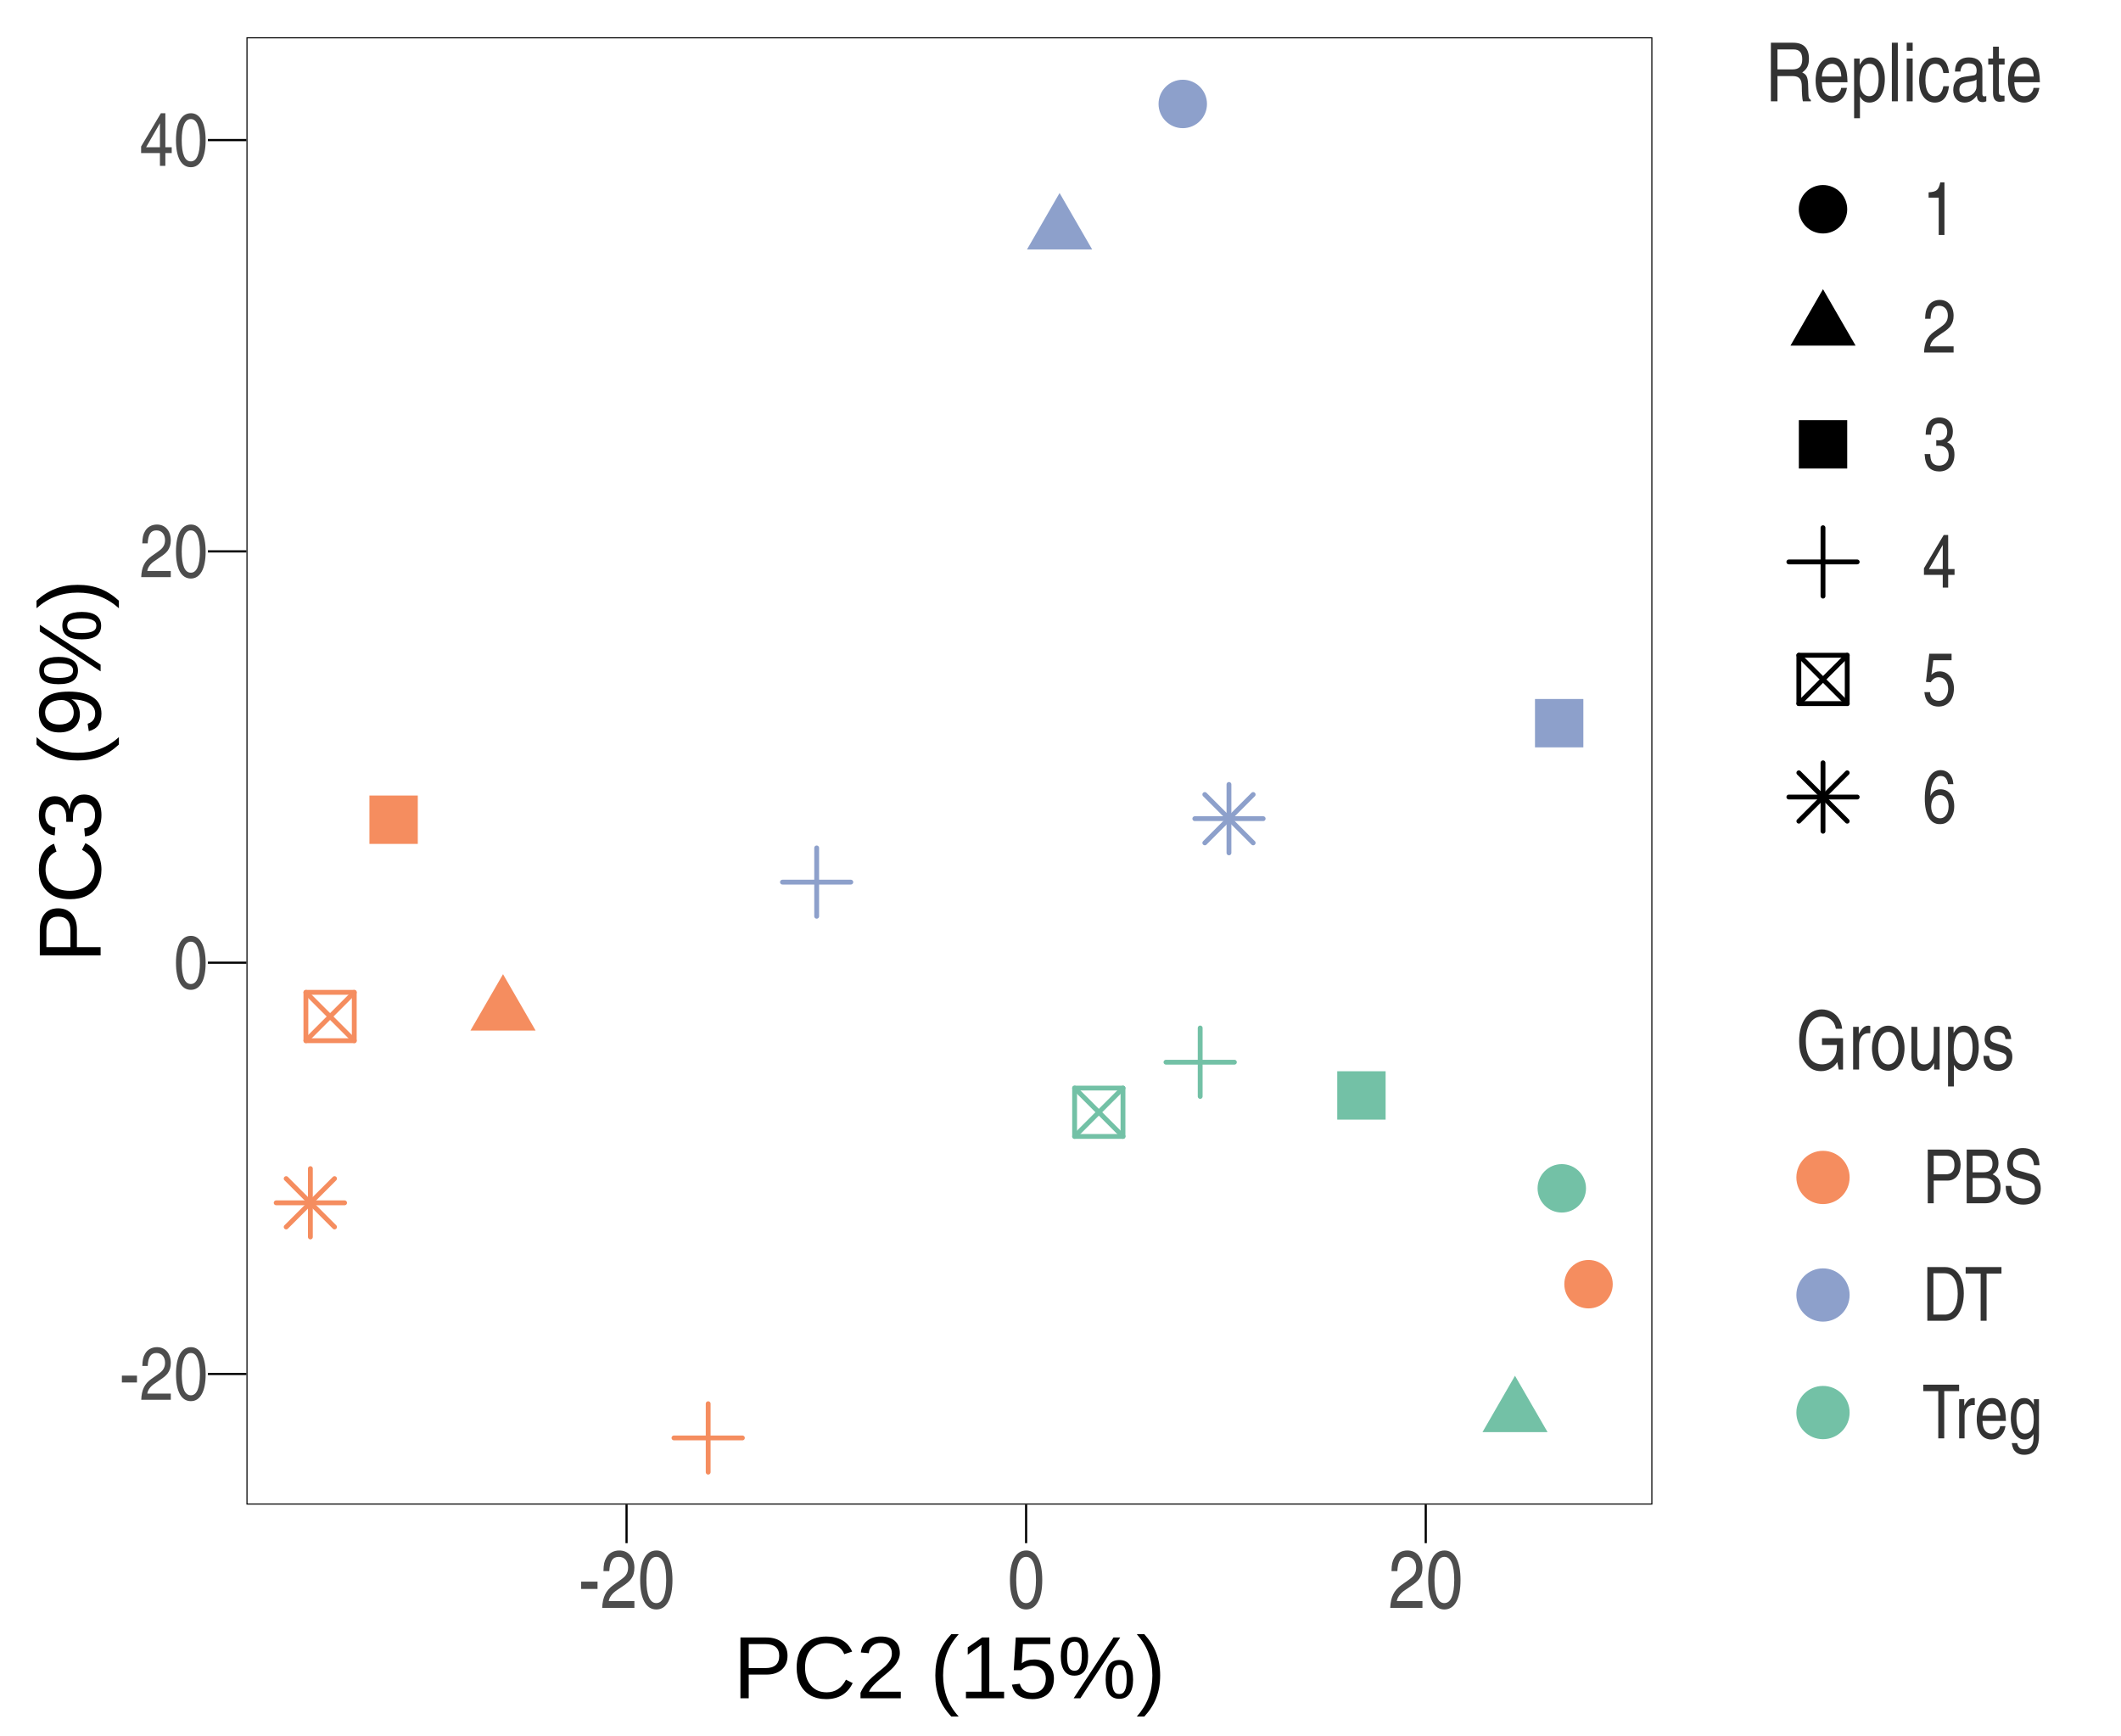
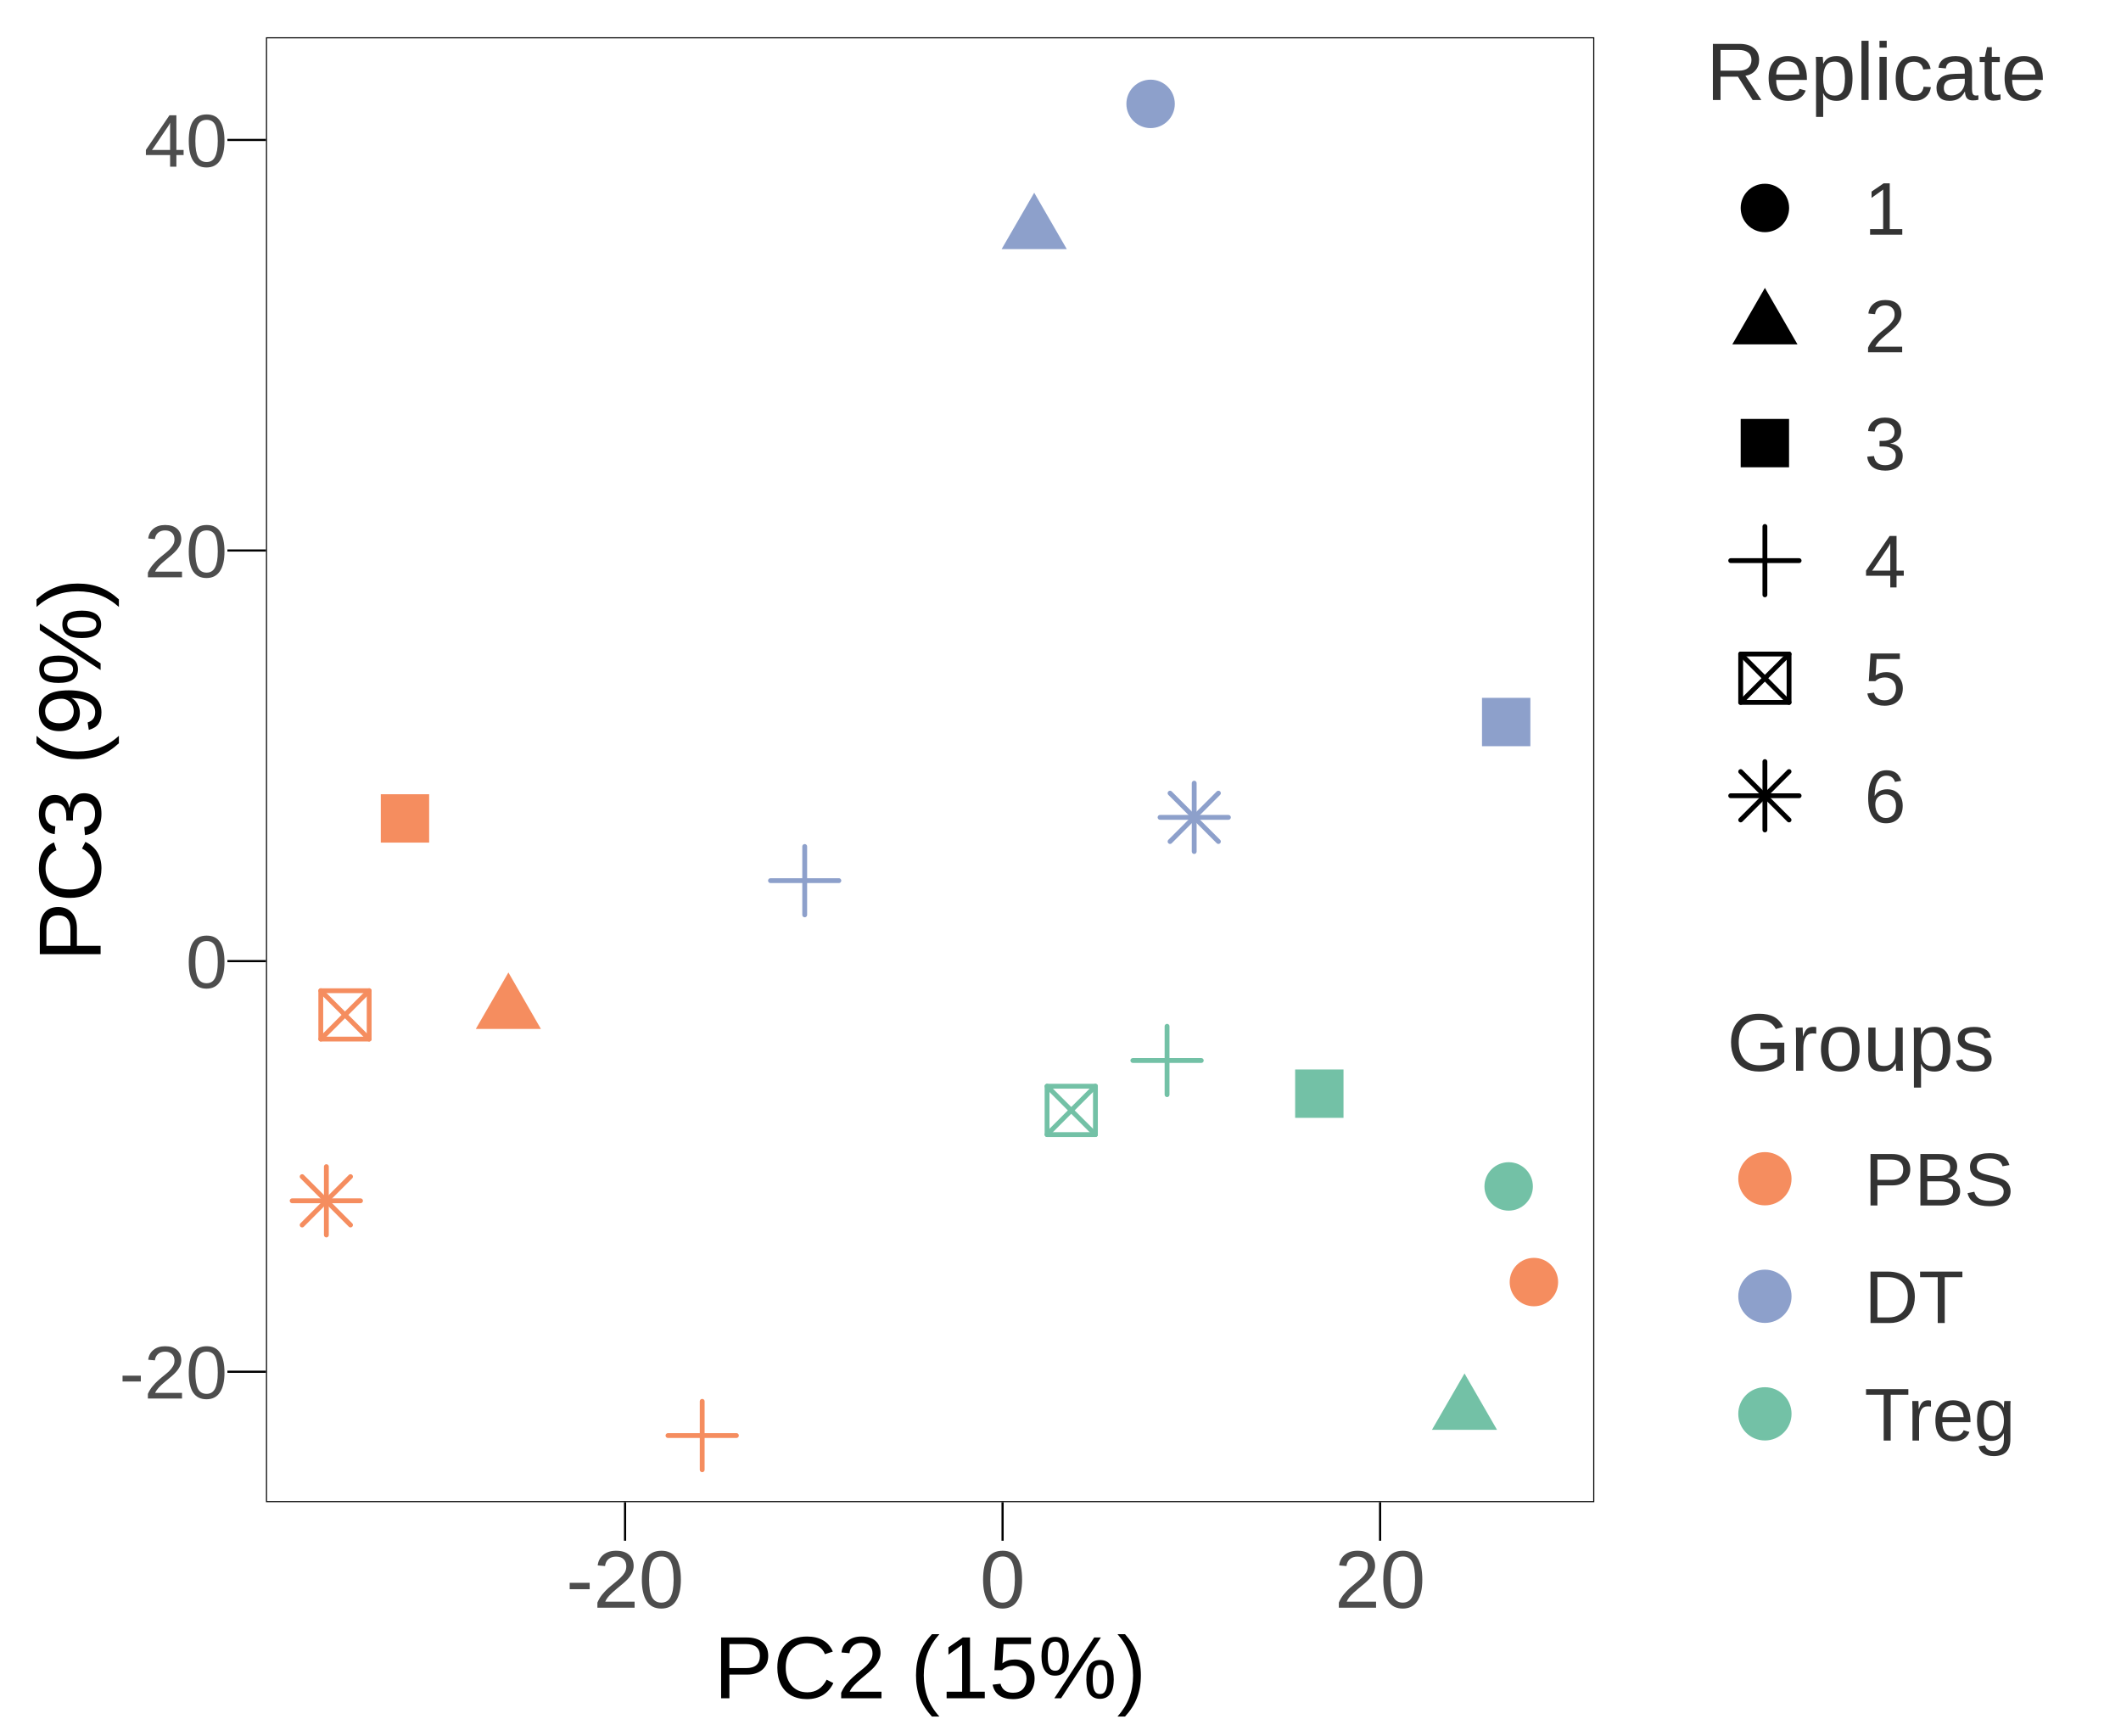
<svg xmlns="http://www.w3.org/2000/svg" class="svglite" width="311.81pt" height="255.12pt" viewBox="0 0 311.81 255.12">
  <defs>
    <style type="text/css">
    .svglite line, .svglite polyline, .svglite polygon, .svglite path, .svglite rect, .svglite circle {
      fill: none;
      stroke: #000000;
      stroke-linecap: round;
      stroke-linejoin: round;
      stroke-miterlimit: 10.00;
    }
    .svglite text {
      white-space: pre;
    }
  </style>
  </defs>
  <rect width="100%" height="100%" style="stroke: none; fill: none;" />
  <defs>
    <clipPath id="cpMC4wMHwzMTEuODF8MC4wMHwyNTUuMTI=">
      <rect x="0.00" y="0.00" width="311.81" height="255.12" />
    </clipPath>
  </defs>
  <g clip-path="url(#cpMC4wMHwzMTEuODF8MC4wMHwyNTUuMTI=)">
</g>
  <defs>
-     <clipPath id="cpMzYuMjN8MjQyLjkzfDUuNDh8MjIxLjE3">
-       <rect x="36.23" y="5.48" width="206.69" height="215.69" />
+     <clipPath id="cpMzkuMTB8MjM0LjM4fDUuNDh8MjIwLjgx">
+       <rect x="39.10" y="5.48" width="195.28" height="215.33" />
    </clipPath>
  </defs>
-   <g clip-path="url(#cpMzYuMjN8MjQyLjkzfDUuNDh8MjIxLjE3)">
-     <circle cx="173.88" cy="15.28" r="3.56" style="stroke-width: 0.71; stroke: none; fill: #8DA0CB;" />
-     <polygon points="155.77,28.37 160.56,36.67 150.98,36.67 " style="stroke-width: 0.71; stroke: none; fill: #8DA0CB;" />
-     <polygon points="225.66,109.86 232.77,109.86 232.77,102.75 225.66,102.75 " style="stroke-width: 0.71; stroke: none; fill: #8DA0CB;" />
-     <line x1="115.03" y1="129.67" x2="125.08" y2="129.67" style="stroke-width: 0.71; stroke: #8DA0CB;" />
-     <line x1="120.06" y1="134.69" x2="120.06" y2="124.64" style="stroke-width: 0.71; stroke: #8DA0CB;" />
-     <line x1="177.12" y1="123.90" x2="184.23" y2="116.79" style="stroke-width: 0.71; stroke: #8DA0CB;" />
-     <line x1="177.12" y1="116.79" x2="184.23" y2="123.90" style="stroke-width: 0.71; stroke: #8DA0CB;" />
-     <line x1="175.65" y1="120.34" x2="185.70" y2="120.34" style="stroke-width: 0.71; stroke: #8DA0CB;" />
-     <line x1="180.67" y1="125.37" x2="180.67" y2="115.31" style="stroke-width: 0.71; stroke: #8DA0CB;" />
-     <circle cx="233.53" cy="188.77" r="3.56" style="stroke-width: 0.71; stroke: none; fill: #F58D5F;" />
-     <polygon points="73.95,143.20 78.74,151.49 69.16,151.49 " style="stroke-width: 0.71; stroke: none; fill: #F58D5F;" />
-     <polygon points="54.31,124.05 61.42,124.05 61.42,116.94 54.31,116.94 " style="stroke-width: 0.71; stroke: none; fill: #F58D5F;" />
-     <line x1="99.08" y1="211.37" x2="109.14" y2="211.37" style="stroke-width: 0.71; stroke: #F58D5F;" />
-     <line x1="104.11" y1="216.40" x2="104.11" y2="206.34" style="stroke-width: 0.71; stroke: #F58D5F;" />
-     <rect x="44.97" y="145.87" width="7.11" height="7.11" style="stroke-width: 0.71; stroke: #F58D5F;" />
-     <line x1="44.97" y1="152.98" x2="52.08" y2="145.87" style="stroke-width: 0.71; stroke: #F58D5F;" />
-     <line x1="44.97" y1="145.87" x2="52.08" y2="152.98" style="stroke-width: 0.71; stroke: #F58D5F;" />
-     <line x1="42.07" y1="180.36" x2="49.18" y2="173.25" style="stroke-width: 0.71; stroke: #F58D5F;" />
-     <line x1="42.07" y1="173.25" x2="49.18" y2="180.36" style="stroke-width: 0.71; stroke: #F58D5F;" />
-     <line x1="40.60" y1="176.81" x2="50.66" y2="176.81" style="stroke-width: 0.71; stroke: #F58D5F;" />
-     <line x1="45.63" y1="181.83" x2="45.63" y2="171.78" style="stroke-width: 0.71; stroke: #F58D5F;" />
-     <circle cx="229.60" cy="174.68" r="3.56" style="stroke-width: 0.71; stroke: none; fill: #73C1A6;" />
-     <polygon points="222.72,202.23 227.51,210.52 217.94,210.52 " style="stroke-width: 0.71; stroke: none; fill: #73C1A6;" />
-     <polygon points="196.59,164.58 203.70,164.58 203.70,157.47 196.59,157.47 " style="stroke-width: 0.71; stroke: none; fill: #73C1A6;" />
-     <line x1="171.41" y1="156.14" x2="181.47" y2="156.14" style="stroke-width: 0.71; stroke: #73C1A6;" />
-     <line x1="176.44" y1="161.17" x2="176.44" y2="151.11" style="stroke-width: 0.71; stroke: #73C1A6;" />
-     <rect x="157.98" y="159.94" width="7.11" height="7.11" style="stroke-width: 0.71; stroke: #73C1A6;" />
-     <line x1="157.98" y1="167.05" x2="165.10" y2="159.94" style="stroke-width: 0.71; stroke: #73C1A6;" />
-     <line x1="157.98" y1="159.94" x2="165.10" y2="167.05" style="stroke-width: 0.71; stroke: #73C1A6;" />
-     <rect x="36.23" y="5.48" width="206.69" height="215.69" style="stroke-width: 0.32;" />
+   <g clip-path="url(#cpMzkuMTB8MjM0LjM4fDUuNDh8MjIwLjgx)">
+     <circle cx="169.15" cy="15.27" r="3.56" style="stroke-width: 0.71; stroke: none; fill: #8DA0CB;" />
+     <polygon points="152.04,28.33 156.83,36.62 147.25,36.62 " style="stroke-width: 0.71; stroke: none; fill: #8DA0CB;" />
+     <polygon points="217.87,109.69 224.98,109.69 224.98,102.58 217.87,102.58 " style="stroke-width: 0.71; stroke: none; fill: #8DA0CB;" />
+     <line x1="113.27" y1="129.45" x2="123.32" y2="129.45" style="stroke-width: 0.71; stroke: #8DA0CB;" />
+     <line x1="118.30" y1="134.48" x2="118.30" y2="124.43" style="stroke-width: 0.71; stroke: #8DA0CB;" />
+     <line x1="172.01" y1="123.70" x2="179.12" y2="116.59" style="stroke-width: 0.71; stroke: #8DA0CB;" />
+     <line x1="172.01" y1="116.59" x2="179.12" y2="123.70" style="stroke-width: 0.71; stroke: #8DA0CB;" />
+     <line x1="170.54" y1="120.15" x2="180.59" y2="120.15" style="stroke-width: 0.71; stroke: #8DA0CB;" />
+     <line x1="175.56" y1="125.17" x2="175.56" y2="115.12" style="stroke-width: 0.71; stroke: #8DA0CB;" />
+     <circle cx="225.50" cy="188.46" r="3.56" style="stroke-width: 0.71; stroke: none; fill: #F58D5F;" />
+     <polygon points="74.74,142.95 79.52,151.25 69.95,151.25 " style="stroke-width: 0.71; stroke: none; fill: #F58D5F;" />
+     <polygon points="55.98,123.86 63.09,123.86 63.09,116.75 55.98,116.75 " style="stroke-width: 0.71; stroke: none; fill: #F58D5F;" />
+     <line x1="98.20" y1="211.02" x2="108.26" y2="211.02" style="stroke-width: 0.71; stroke: #F58D5F;" />
+     <line x1="103.23" y1="216.05" x2="103.23" y2="205.99" style="stroke-width: 0.71; stroke: #F58D5F;" />
+     <rect x="47.16" y="145.63" width="7.11" height="7.11" style="stroke-width: 0.71; stroke: #F58D5F;" />
+     <line x1="47.16" y1="152.74" x2="54.27" y2="145.63" style="stroke-width: 0.71; stroke: #F58D5F;" />
+     <line x1="47.16" y1="145.63" x2="54.27" y2="152.74" style="stroke-width: 0.71; stroke: #F58D5F;" />
+     <line x1="44.42" y1="180.07" x2="51.53" y2="172.96" style="stroke-width: 0.71; stroke: #F58D5F;" />
+     <line x1="44.42" y1="172.96" x2="51.53" y2="180.07" style="stroke-width: 0.71; stroke: #F58D5F;" />
+     <line x1="42.95" y1="176.51" x2="53.00" y2="176.51" style="stroke-width: 0.71; stroke: #F58D5F;" />
+     <line x1="47.98" y1="181.54" x2="47.98" y2="171.49" style="stroke-width: 0.71; stroke: #F58D5F;" />
+     <circle cx="221.79" cy="174.40" r="3.56" style="stroke-width: 0.71; stroke: none; fill: #73C1A6;" />
+     <polygon points="215.30,201.89 220.08,210.18 210.51,210.18 " style="stroke-width: 0.71; stroke: none; fill: #73C1A6;" />
+     <polygon points="190.40,164.32 197.51,164.32 197.51,157.21 190.40,157.21 " style="stroke-width: 0.71; stroke: none; fill: #73C1A6;" />
+     <line x1="166.54" y1="155.89" x2="176.60" y2="155.89" style="stroke-width: 0.71; stroke: #73C1A6;" />
+     <line x1="171.57" y1="160.91" x2="171.57" y2="150.86" style="stroke-width: 0.71; stroke: #73C1A6;" />
+     <rect x="153.93" y="159.67" width="7.11" height="7.11" style="stroke-width: 0.71; stroke: #73C1A6;" />
+     <line x1="153.93" y1="166.78" x2="161.04" y2="159.67" style="stroke-width: 0.71; stroke: #73C1A6;" />
+     <line x1="153.93" y1="159.67" x2="161.04" y2="166.78" style="stroke-width: 0.71; stroke: #73C1A6;" />
+     <rect x="39.10" y="5.48" width="195.28" height="215.33" style="stroke-width: 0.32;" />
  </g>
  <g clip-path="url(#cpMC4wMHwzMTEuODF8MC4wMHwyNTUuMTI=)">
-     <text x="30.56" y="205.76" text-anchor="end" style="font-size: 11.00px;fill: #4D4D4D; font-family: &quot;Liberation Sans Narrow&quot;;" textLength="13.04px" lengthAdjust="spacingAndGlyphs">-20</text>
-     <text x="30.56" y="145.30" text-anchor="end" style="font-size: 11.00px;fill: #4D4D4D; font-family: &quot;Liberation Sans Narrow&quot;;" textLength="5.02px" lengthAdjust="spacingAndGlyphs">0</text>
-     <text x="30.56" y="84.84" text-anchor="end" style="font-size: 11.00px;fill: #4D4D4D; font-family: &quot;Liberation Sans Narrow&quot;;" textLength="10.04px" lengthAdjust="spacingAndGlyphs">20</text>
-     <text x="30.56" y="24.38" text-anchor="end" style="font-size: 11.00px;fill: #4D4D4D; font-family: &quot;Liberation Sans Narrow&quot;;" textLength="10.04px" lengthAdjust="spacingAndGlyphs">40</text>
-     <polyline points="30.56,201.97 36.23,201.97 " style="stroke-width: 0.32; stroke-linecap: butt;" />
-     <polyline points="30.56,141.51 36.23,141.51 " style="stroke-width: 0.32; stroke-linecap: butt;" />
-     <polyline points="30.56,81.05 36.23,81.05 " style="stroke-width: 0.32; stroke-linecap: butt;" />
-     <polyline points="30.56,20.59 36.23,20.59 " style="stroke-width: 0.32; stroke-linecap: butt;" />
-     <polyline points="92.11,226.84 92.11,221.17 " style="stroke-width: 0.32; stroke-linecap: butt;" />
-     <polyline points="150.85,226.84 150.85,221.17 " style="stroke-width: 0.32; stroke-linecap: butt;" />
-     <polyline points="209.60,226.84 209.60,221.17 " style="stroke-width: 0.32; stroke-linecap: butt;" />
-     <text x="92.11" y="236.35" text-anchor="middle" style="font-size: 12.00px;fill: #4D4D4D; font-family: &quot;Liberation Sans Narrow&quot;;" textLength="14.22px" lengthAdjust="spacingAndGlyphs">-20</text>
-     <text x="150.85" y="236.35" text-anchor="middle" style="font-size: 12.00px;fill: #4D4D4D; font-family: &quot;Liberation Sans Narrow&quot;;" textLength="5.47px" lengthAdjust="spacingAndGlyphs">0</text>
-     <text x="209.60" y="236.35" text-anchor="middle" style="font-size: 12.00px;fill: #4D4D4D; font-family: &quot;Liberation Sans Narrow&quot;;" textLength="10.94px" lengthAdjust="spacingAndGlyphs">20</text>
-     <text x="139.58" y="249.64" text-anchor="middle" style="font-size: 13.00px; font-family: &quot;Arial&quot;;" textLength="63.58px" lengthAdjust="spacingAndGlyphs">PC2 (15%)</text>
-     <text transform="translate(14.79,113.33) rotate(-90)" text-anchor="middle" style="font-size: 13.00px; font-family: &quot;Arial&quot;;" textLength="56.35px" lengthAdjust="spacingAndGlyphs">PC3 (9%)</text>
-     <text x="279.88" y="14.89" text-anchor="middle" style="font-size: 12.00px;fill: #333333; font-family: &quot;Liberation Sans Narrow&quot;;" textLength="41.03px" lengthAdjust="spacingAndGlyphs">Replicate</text>
-     <circle cx="268.00" cy="30.76" r="3.56" style="stroke-width: 0.71; stroke: none; fill: #000000;" />
-     <polygon points="268.00,42.51 272.79,50.80 263.22,50.80 " style="stroke-width: 0.71; stroke: none; fill: #000000;" />
-     <polygon points="264.45,68.87 271.56,68.87 271.56,61.76 264.45,61.76 " style="stroke-width: 0.71; stroke: none; fill: #000000;" />
-     <line x1="262.98" y1="82.60" x2="273.03" y2="82.60" style="stroke-width: 0.71;" />
-     <line x1="268.00" y1="87.63" x2="268.00" y2="77.57" style="stroke-width: 0.71;" />
-     <rect x="264.45" y="96.32" width="7.11" height="7.11" style="stroke-width: 0.71;" />
-     <line x1="264.45" y1="103.43" x2="271.56" y2="96.32" style="stroke-width: 0.71;" />
-     <line x1="264.45" y1="96.32" x2="271.56" y2="103.43" style="stroke-width: 0.71;" />
-     <line x1="264.45" y1="120.71" x2="271.56" y2="113.60" style="stroke-width: 0.71;" />
-     <line x1="264.45" y1="113.60" x2="271.56" y2="120.71" style="stroke-width: 0.71;" />
-     <line x1="262.98" y1="117.16" x2="273.03" y2="117.16" style="stroke-width: 0.71;" />
-     <line x1="268.00" y1="122.19" x2="268.00" y2="112.13" style="stroke-width: 0.71;" />
-     <text x="282.62" y="34.54" style="font-size: 11.00px;fill: #333333; font-family: &quot;Liberation Sans Narrow&quot;;" textLength="5.02px" lengthAdjust="spacingAndGlyphs">1</text>
-     <text x="282.62" y="51.82" style="font-size: 11.00px;fill: #333333; font-family: &quot;Liberation Sans Narrow&quot;;" textLength="5.02px" lengthAdjust="spacingAndGlyphs">2</text>
-     <text x="282.62" y="69.10" style="font-size: 11.00px;fill: #333333; font-family: &quot;Liberation Sans Narrow&quot;;" textLength="5.02px" lengthAdjust="spacingAndGlyphs">3</text>
-     <text x="282.62" y="86.38" style="font-size: 11.00px;fill: #333333; font-family: &quot;Liberation Sans Narrow&quot;;" textLength="5.02px" lengthAdjust="spacingAndGlyphs">4</text>
-     <text x="282.62" y="103.66" style="font-size: 11.00px;fill: #333333; font-family: &quot;Liberation Sans Narrow&quot;;" textLength="5.02px" lengthAdjust="spacingAndGlyphs">5</text>
-     <text x="282.62" y="120.94" style="font-size: 11.00px;fill: #333333; font-family: &quot;Liberation Sans Narrow&quot;;" textLength="5.02px" lengthAdjust="spacingAndGlyphs">6</text>
-     <text x="280.11" y="157.22" text-anchor="middle" style="font-size: 12.00px;fill: #333333; font-family: &quot;Liberation Sans Narrow&quot;;" textLength="32.28px" lengthAdjust="spacingAndGlyphs">Groups</text>
-     <circle cx="268.00" cy="173.08" r="3.56" style="stroke-width: 0.71; stroke: #F58D5F; fill: #F58D5F;" />
-     <circle cx="268.00" cy="190.36" r="3.56" style="stroke-width: 0.71; stroke: #8DA0CB; fill: #8DA0CB;" />
-     <circle cx="268.00" cy="207.64" r="3.56" style="stroke-width: 0.71; stroke: #73C1A6; fill: #73C1A6;" />
-     <text x="282.62" y="176.87" style="font-size: 11.00px;fill: #333333; font-family: &quot;Liberation Sans Narrow&quot;;" textLength="18.06px" lengthAdjust="spacingAndGlyphs">PBS</text>
-     <text x="282.62" y="194.15" style="font-size: 11.00px;fill: #333333; font-family: &quot;Liberation Sans Narrow&quot;;" textLength="12.02px" lengthAdjust="spacingAndGlyphs">DT</text>
-     <text x="282.62" y="211.43" style="font-size: 11.00px;fill: #333333; font-family: &quot;Liberation Sans Narrow&quot;;" textLength="18.23px" lengthAdjust="spacingAndGlyphs">Treg</text>
+     <text x="33.43" y="205.58" text-anchor="end" style="font-size: 11.00px;fill: #4D4D4D; font-family: &quot;Arial&quot;;" textLength="15.90px" lengthAdjust="spacingAndGlyphs">-20</text>
+     <text x="33.43" y="145.22" text-anchor="end" style="font-size: 11.00px;fill: #4D4D4D; font-family: &quot;Arial&quot;;" textLength="6.12px" lengthAdjust="spacingAndGlyphs">0</text>
+     <text x="33.43" y="84.86" text-anchor="end" style="font-size: 11.00px;fill: #4D4D4D; font-family: &quot;Arial&quot;;" textLength="12.24px" lengthAdjust="spacingAndGlyphs">20</text>
+     <text x="33.43" y="24.51" text-anchor="end" style="font-size: 11.00px;fill: #4D4D4D; font-family: &quot;Arial&quot;;" textLength="12.24px" lengthAdjust="spacingAndGlyphs">40</text>
+     <polyline points="33.43,201.64 39.10,201.64 " style="stroke-width: 0.32; stroke-linecap: butt;" />
+     <polyline points="33.43,141.28 39.10,141.28 " style="stroke-width: 0.32; stroke-linecap: butt;" />
+     <polyline points="33.43,80.92 39.10,80.92 " style="stroke-width: 0.32; stroke-linecap: butt;" />
+     <polyline points="33.43,20.57 39.10,20.57 " style="stroke-width: 0.32; stroke-linecap: butt;" />
+     <polyline points="91.89,226.48 91.89,220.81 " style="stroke-width: 0.32; stroke-linecap: butt;" />
+     <polyline points="147.39,226.48 147.39,220.81 " style="stroke-width: 0.32; stroke-linecap: butt;" />
+     <polyline points="202.89,226.48 202.89,220.81 " style="stroke-width: 0.32; stroke-linecap: butt;" />
+     <text x="91.89" y="236.33" text-anchor="middle" style="font-size: 12.00px;fill: #4D4D4D; font-family: &quot;Arial&quot;;" textLength="17.34px" lengthAdjust="spacingAndGlyphs">-20</text>
+     <text x="147.39" y="236.33" text-anchor="middle" style="font-size: 12.00px;fill: #4D4D4D; font-family: &quot;Arial&quot;;" textLength="6.67px" lengthAdjust="spacingAndGlyphs">0</text>
+     <text x="202.89" y="236.33" text-anchor="middle" style="font-size: 12.00px;fill: #4D4D4D; font-family: &quot;Arial&quot;;" textLength="13.35px" lengthAdjust="spacingAndGlyphs">20</text>
+     <text x="136.74" y="249.64" text-anchor="middle" style="font-size: 13.00px; font-family: &quot;Arial&quot;;" textLength="63.58px" lengthAdjust="spacingAndGlyphs">PC2 (15%)</text>
+     <text transform="translate(14.79,113.14) rotate(-90)" text-anchor="middle" style="font-size: 13.00px; font-family: &quot;Arial&quot;;" textLength="56.35px" lengthAdjust="spacingAndGlyphs">PC3 (9%)</text>
+     <text x="275.84" y="14.70" text-anchor="middle" style="font-size: 12.00px;fill: #333333; font-family: &quot;Arial&quot;;" textLength="50.03px" lengthAdjust="spacingAndGlyphs">Replicate</text>
+     <circle cx="259.46" cy="30.57" r="3.56" style="stroke-width: 0.71; stroke: none; fill: #000000;" />
+     <polygon points="259.46,42.32 264.25,50.62 254.67,50.62 " style="stroke-width: 0.71; stroke: none; fill: #000000;" />
+     <polygon points="255.90,68.69 263.01,68.69 263.01,61.58 255.90,61.58 " style="stroke-width: 0.71; stroke: none; fill: #000000;" />
+     <line x1="254.43" y1="82.41" x2="264.49" y2="82.41" style="stroke-width: 0.71;" />
+     <line x1="259.46" y1="87.44" x2="259.46" y2="77.39" style="stroke-width: 0.71;" />
+     <rect x="255.90" y="96.14" width="7.11" height="7.11" style="stroke-width: 0.71;" />
+     <line x1="255.90" y1="103.25" x2="263.01" y2="96.14" style="stroke-width: 0.71;" />
+     <line x1="255.90" y1="96.14" x2="263.01" y2="103.25" style="stroke-width: 0.71;" />
+     <line x1="255.90" y1="120.53" x2="263.01" y2="113.42" style="stroke-width: 0.71;" />
+     <line x1="255.90" y1="113.42" x2="263.01" y2="120.53" style="stroke-width: 0.71;" />
+     <line x1="254.43" y1="116.97" x2="264.49" y2="116.97" style="stroke-width: 0.71;" />
+     <line x1="259.46" y1="122.00" x2="259.46" y2="111.95" style="stroke-width: 0.71;" />
+     <text x="274.08" y="34.51" style="font-size: 11.00px;fill: #333333; font-family: &quot;Arial&quot;;" textLength="6.12px" lengthAdjust="spacingAndGlyphs">1</text>
+     <text x="274.08" y="51.79" style="font-size: 11.00px;fill: #333333; font-family: &quot;Arial&quot;;" textLength="6.12px" lengthAdjust="spacingAndGlyphs">2</text>
+     <text x="274.08" y="69.07" style="font-size: 11.00px;fill: #333333; font-family: &quot;Arial&quot;;" textLength="6.12px" lengthAdjust="spacingAndGlyphs">3</text>
+     <text x="274.08" y="86.35" style="font-size: 11.00px;fill: #333333; font-family: &quot;Arial&quot;;" textLength="6.12px" lengthAdjust="spacingAndGlyphs">4</text>
+     <text x="274.08" y="103.63" style="font-size: 11.00px;fill: #333333; font-family: &quot;Arial&quot;;" textLength="6.12px" lengthAdjust="spacingAndGlyphs">5</text>
+     <text x="274.08" y="120.91" style="font-size: 11.00px;fill: #333333; font-family: &quot;Arial&quot;;" textLength="6.12px" lengthAdjust="spacingAndGlyphs">6</text>
+     <text x="273.55" y="157.39" text-anchor="middle" style="font-size: 12.00px;fill: #333333; font-family: &quot;Arial&quot;;" textLength="39.36px" lengthAdjust="spacingAndGlyphs">Groups</text>
+     <circle cx="259.46" cy="173.27" r="3.56" style="stroke-width: 0.71; stroke: #F58D5F; fill: #F58D5F;" />
+     <circle cx="259.46" cy="190.55" r="3.56" style="stroke-width: 0.71; stroke: #8DA0CB; fill: #8DA0CB;" />
+     <circle cx="259.46" cy="207.83" r="3.56" style="stroke-width: 0.71; stroke: #73C1A6; fill: #73C1A6;" />
+     <text x="274.08" y="177.20" style="font-size: 11.00px;fill: #333333; font-family: &quot;Arial&quot;;" textLength="22.01px" lengthAdjust="spacingAndGlyphs">PBS</text>
+     <text x="274.08" y="194.48" style="font-size: 11.00px;fill: #333333; font-family: &quot;Arial&quot;;" textLength="14.66px" lengthAdjust="spacingAndGlyphs">DT</text>
+     <text x="274.08" y="211.76" style="font-size: 11.00px;fill: #333333; font-family: &quot;Arial&quot;;" textLength="22.21px" lengthAdjust="spacingAndGlyphs">Treg</text>
  </g>
</svg>
